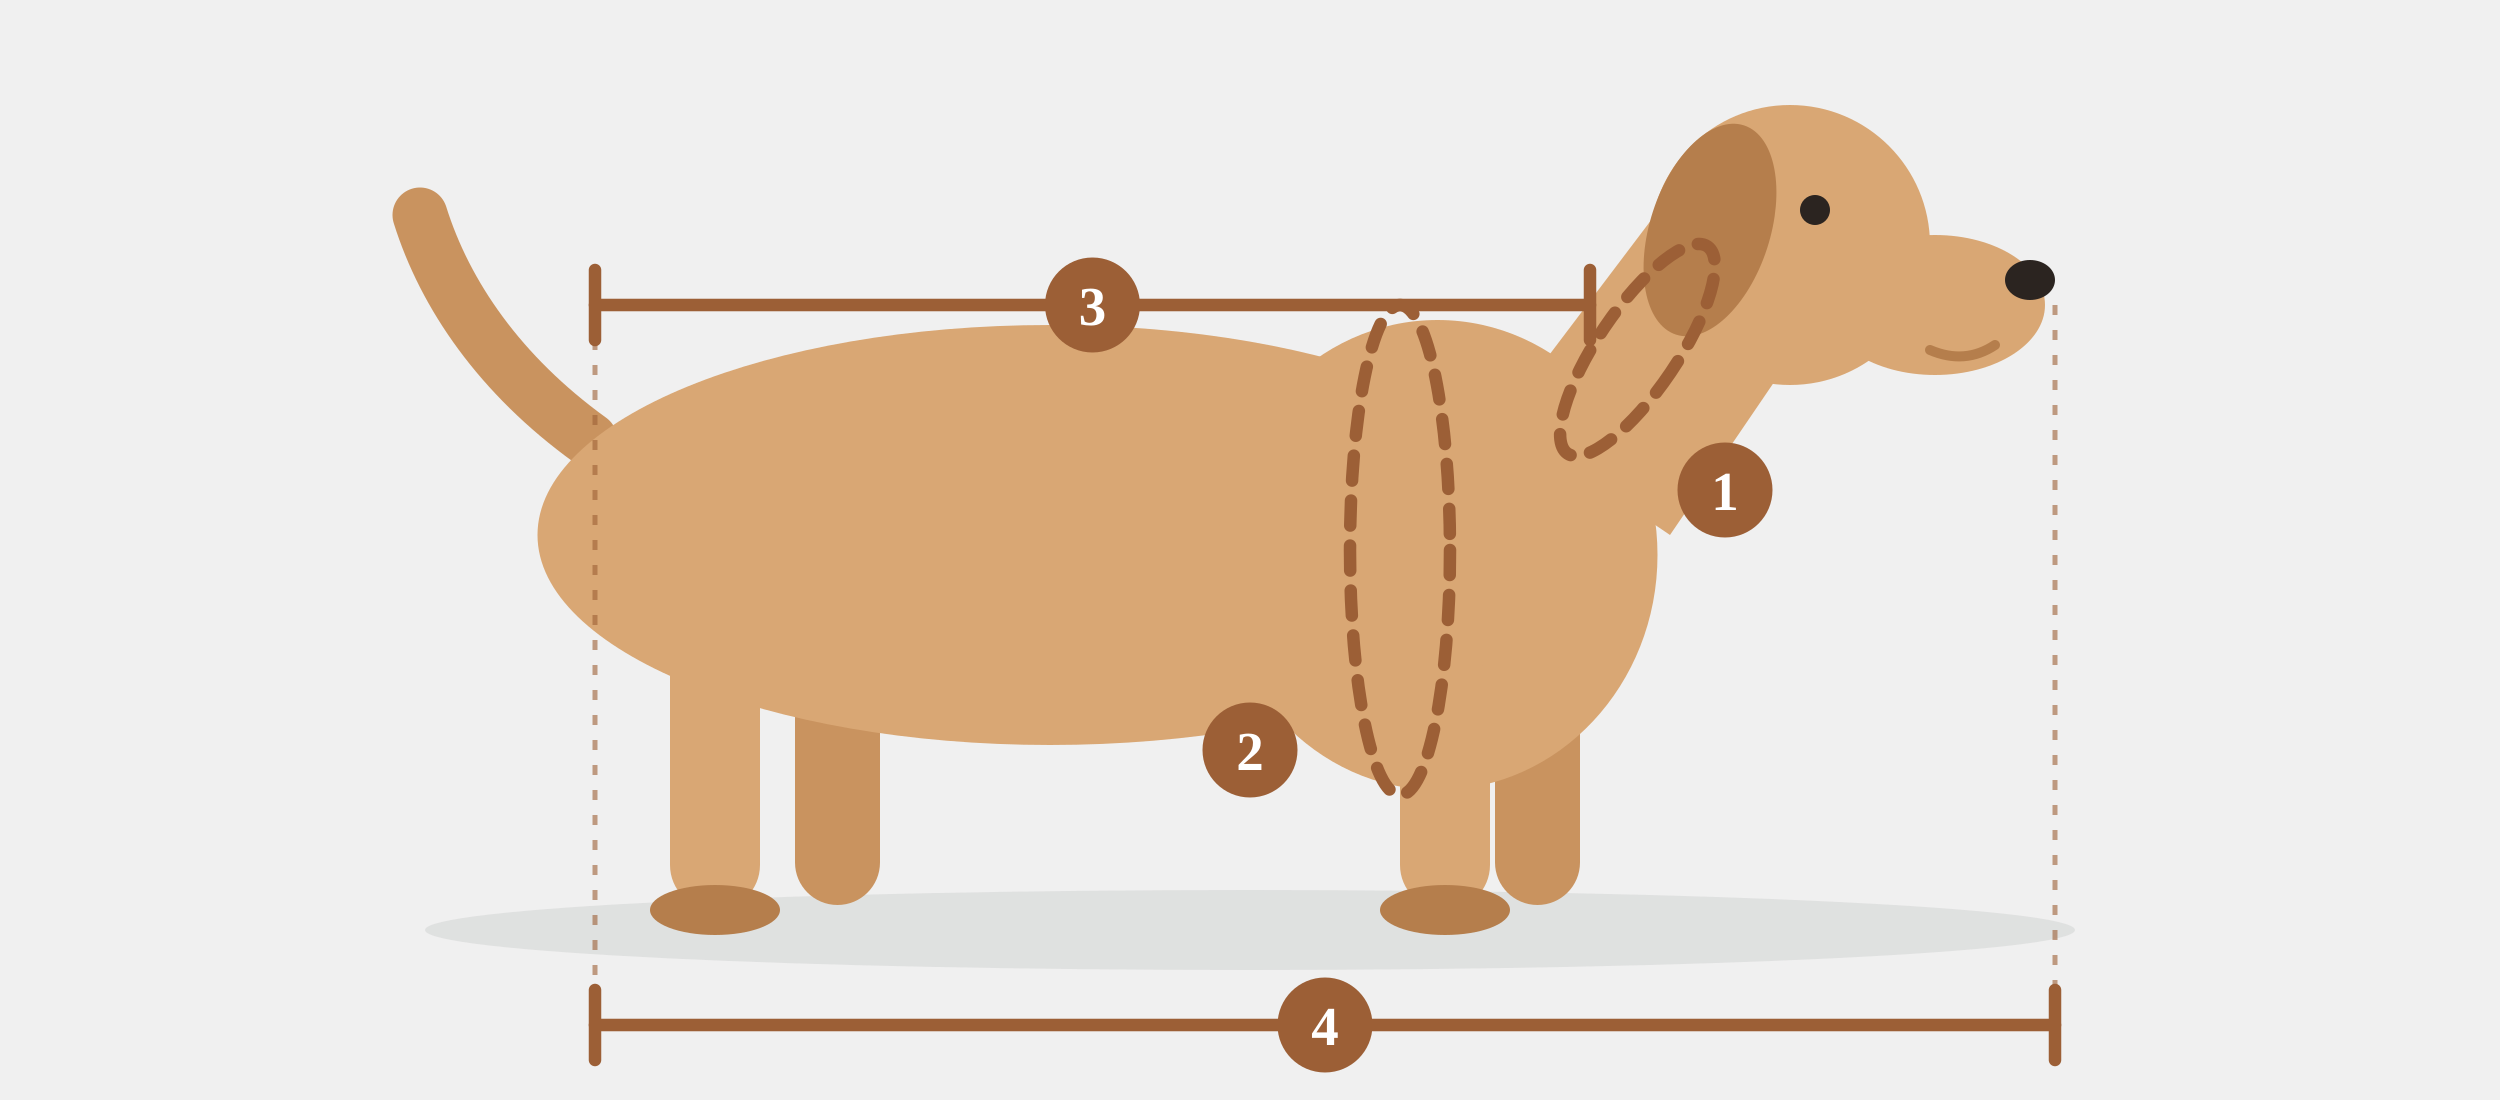
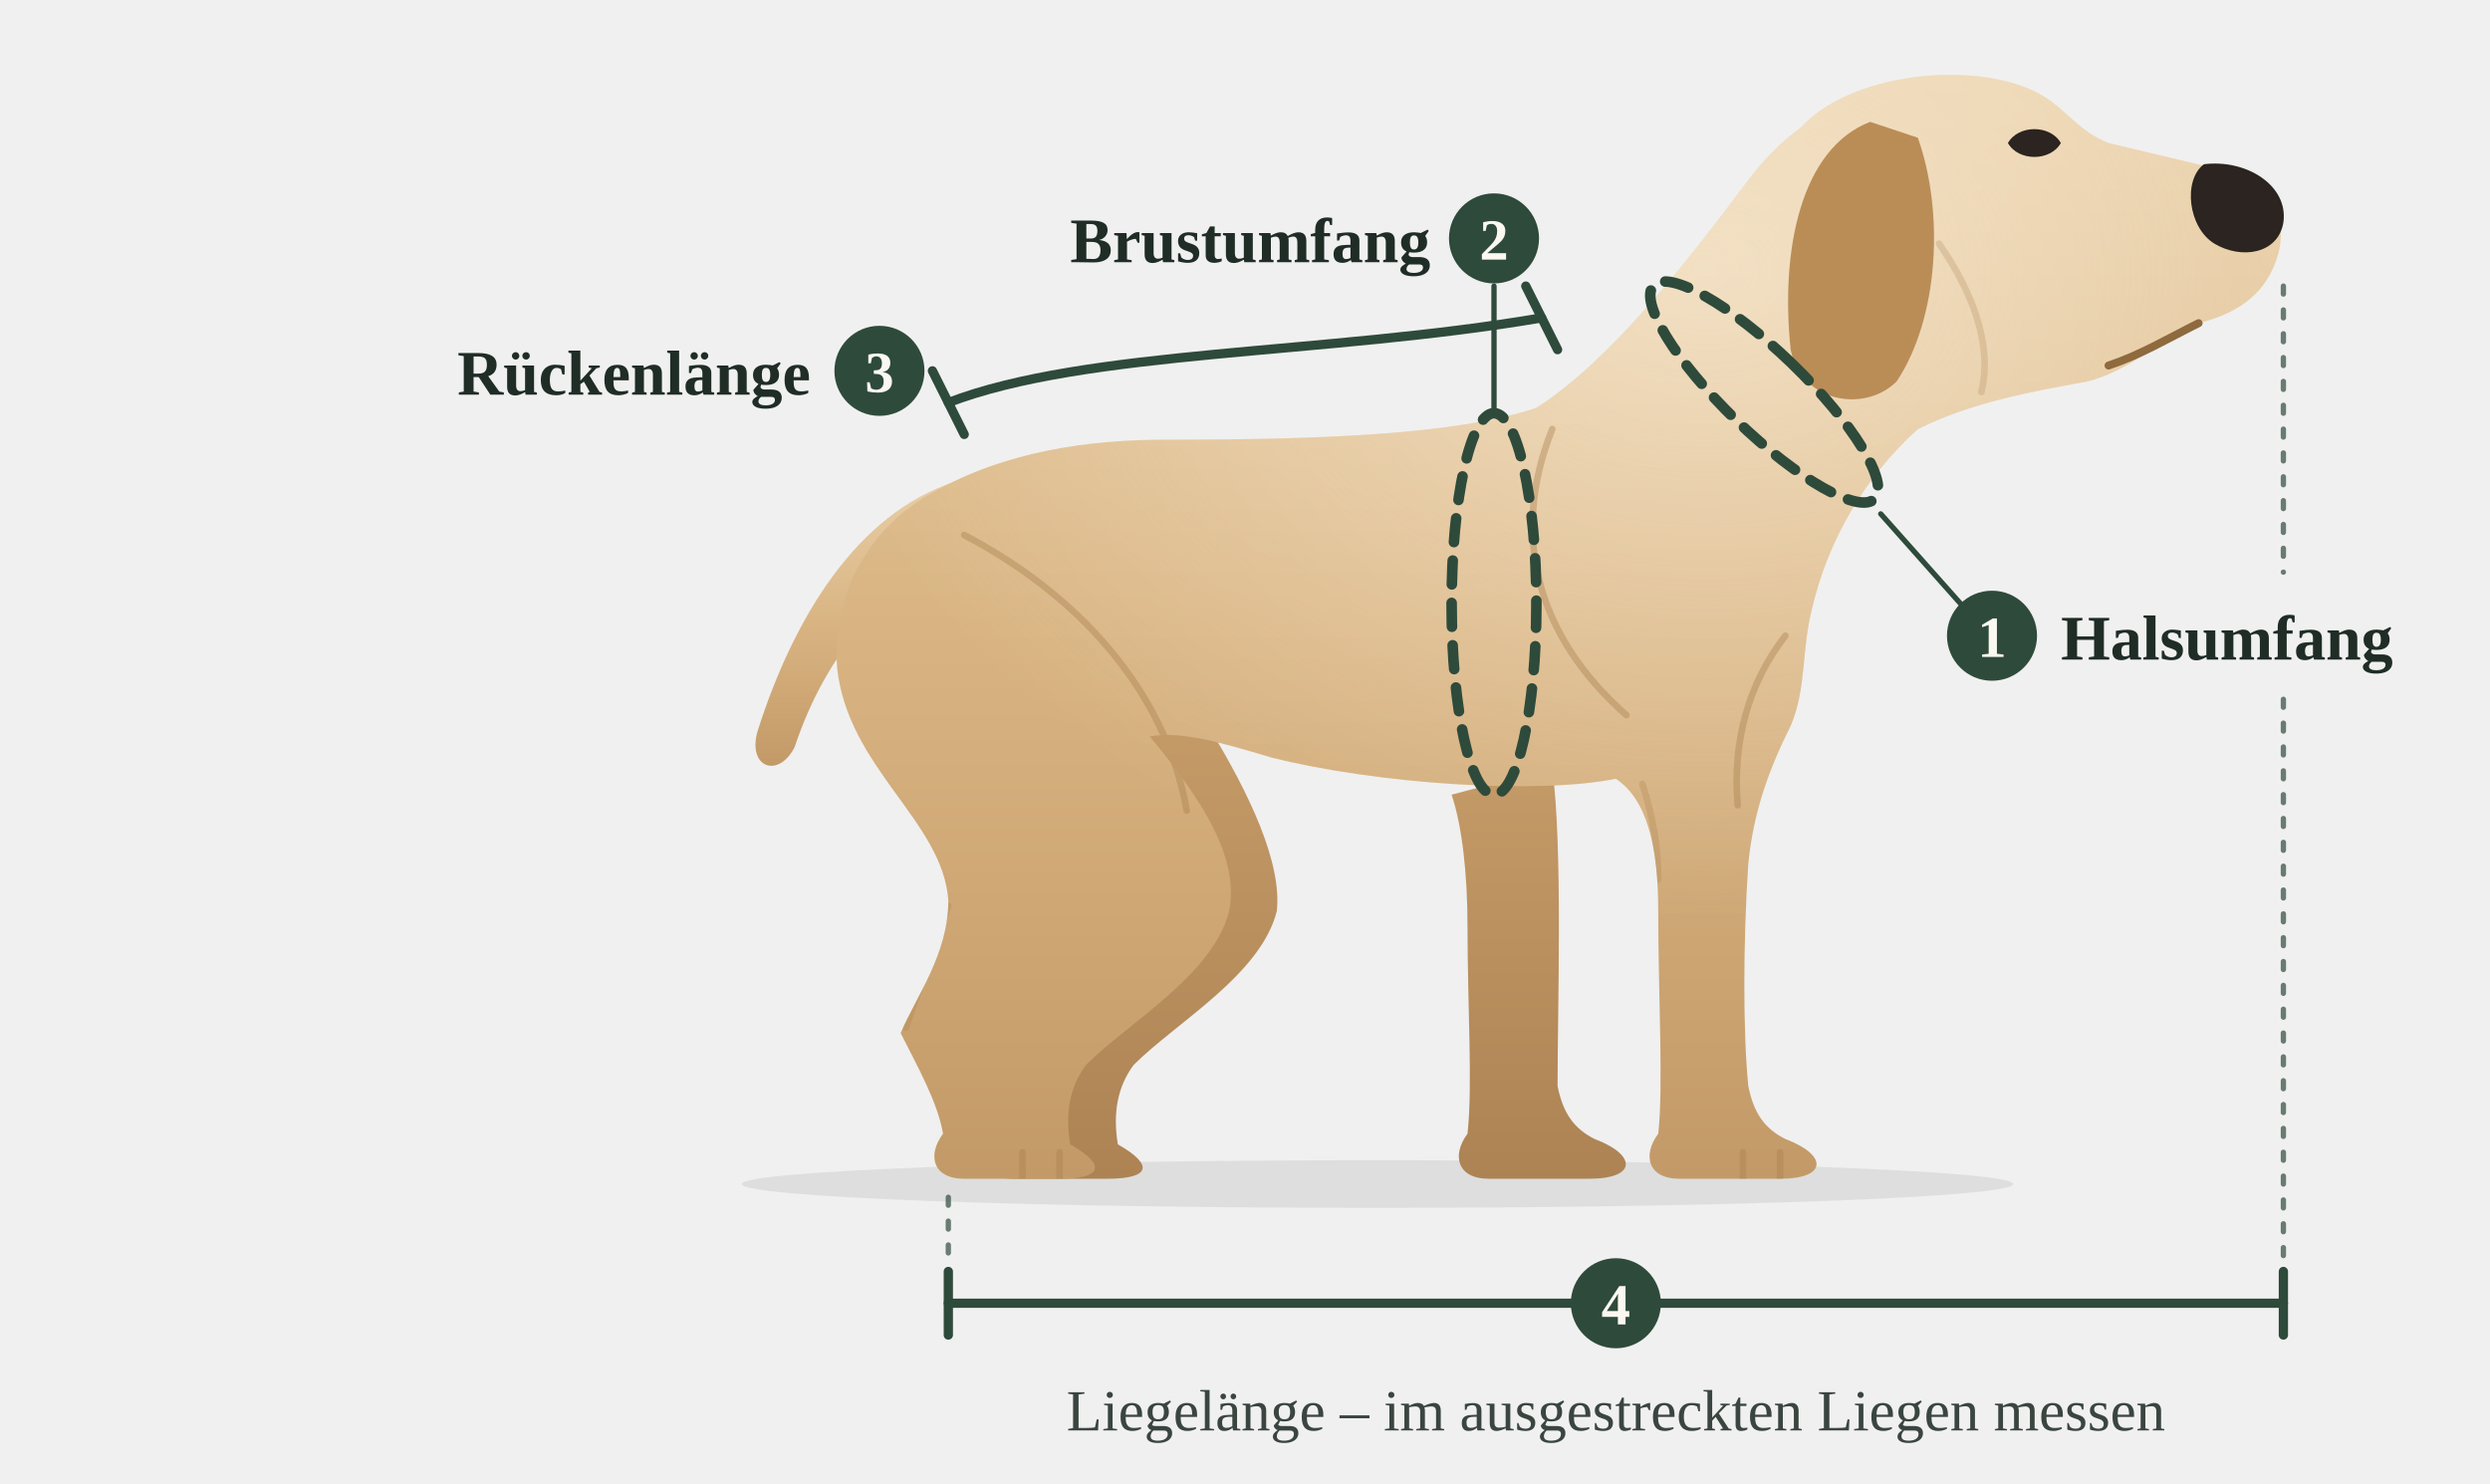
- <svg xmlns="http://www.w3.org/2000/svg" viewBox="0 0 1000 440" role="img" aria-label="Illustration eines Hundes mit vier Messstellen: Halsumfang, Brustumfang, Rückenlänge und Liegelänge">
-   <ellipse cx="500" cy="372" rx="330" ry="16" fill="#1F2D26" opacity=".08" />
-   <g fill="#C9935F">
-     <rect x="318" y="250" width="34" height="112" rx="17" />
-     <rect x="598" y="250" width="34" height="112" rx="17" />
+ <svg xmlns="http://www.w3.org/2000/svg" viewBox="40 60 940 560" role="img" aria-label="Hund in Seitenansicht mit vier Messstellen: 1 Halsumfang, 2 Brustumfang, 3 Rückenlänge, 4 Liegelänge">
+   <defs>
+     <linearGradient id="hh-m-fur" x1="0" y1="0" x2="0" y2="1">
+       <stop offset="0" stop-color="#E8CEA6" />
+       <stop offset=".5" stop-color="#D9B482" />
+       <stop offset="1" stop-color="#C39A67" />
+     </linearGradient>
+     <linearGradient id="hh-m-furFar" x1="0" y1="0" x2="0" y2="1">
+       <stop offset="0" stop-color="#C49A67" />
+       <stop offset="1" stop-color="#AD8354" />
+     </linearGradient>
+     <radialGradient id="hh-m-sheen" cx=".62" cy=".22" r=".55">
+       <stop offset="0" stop-color="#FFF6E6" stop-opacity=".55" />
+       <stop offset="1" stop-color="#FFF6E6" stop-opacity="0" />
+     </radialGradient>
+     <clipPath id="hh-m-bodyclip">
+       <path id="hh-m-bp" d="M392 246 C420 230 452 226 480 226 C540 226 590 224 620 214 C648 196 676 160 700 128 C706 120 712 114 720 108 C740 86 792 82 814 98 C822 104 826 110 836 114 L878 124 C896 126 904 142 900 156 C896 170 886 178 870 182 C856 188 844 200 828 204 C806 208 784 212 764 222 C744 240 730 264 724 290 C720 306 722 320 716 334 C708 350 702 366 700 386 C698 416 698 450 700 470 C702 480 706 486 714 490 C730 496 730 505 712 505 L674 505 C662 505 660 496 666 488 C668 470 666 436 666 404 C666 380 662 362 650 354 C620 360 560 356 520 346 C500 340 486 336 474 338 C494 362 508 384 504 404 C498 428 466 446 450 462 C444 470 442 480 444 492 C458 500 456 505 440 505 L404 505 C392 505 390 496 396 488 C394 476 386 462 380 450 C386 436 398 420 398 400 C396 370 360 350 356 312 C354 282 370 258 392 246 Z" />
+     </clipPath>
+   </defs>
+   <ellipse cx="560" cy="507" rx="240" ry="9" fill="#1F2D26" opacity=".09" />
+   <g fill="url(#hh-m-furFar)">
+     <path d="M 626 350 C 630 380 628 440 628 470 C 630 480 634 486 642 490 C 658 496 658 505 640 505 L 602 505 C 590 505 588 496 594 488 C 596 470 594 440 594 410 C 594 390 592 372 588 360 Z" />
+     <path d="M 496 334 C 512 360 524 386 522 404 C 516 428 484 446 468 462 C 462 470 460 480 462 492 C 476 500 474 505 458 505 L 422 505 C 410 505 408 496 414 488 C 412 476 404 462 398 450 C 404 436 416 420 416 400 C 416 380 438 340 458 334 Z" />
  </g>
-   <path d="M236 176 C 200 150, 178 118, 168 86" stroke="#C9935F" stroke-width="22" fill="none" stroke-linecap="round" />
-   <ellipse cx="420" cy="214" rx="205" ry="84" fill="#D9A774" />
-   <ellipse cx="575" cy="222" rx="88" ry="94" fill="#D9A774" />
-   <path d="M600 168 L 662 86 L 732 120 L 668 214 Z" fill="#D9A774" />
-   <g fill="#D9A774">
-     <rect x="268" y="252" width="36" height="112" rx="18" />
-     <rect x="560" y="258" width="36" height="106" rx="18" />
+   <path fill="url(#hh-m-fur)" d="M400 242 C364 254 340 292 326 336 C322 350 334 354 340 342 C352 306 374 282 402 268 Z" />
+   <use href="#hh-m-bp" fill="url(#hh-m-fur)" />
+   <rect x="300" y="60" width="620" height="460" fill="url(#hh-m-sheen)" clip-path="url(#hh-m-bodyclip)" />
+   <g fill="none" stroke="#A9804F" stroke-width="2.5" stroke-linecap="round" opacity=".42" clip-path="url(#hh-m-bodyclip)">
+     <path d="M626 222 C610 262 620 300 654 330" />
+     <path d="M404 262 C446 284 480 320 488 366" />
+     <path d="M714 300 C700 318 694 340 696 364" />
+     <path d="M772 152 C786 172 792 192 788 208" opacity=".6" />
+     <path d="M660 356 C664 368 666 380 666 392" opacity=".7" />
+     <path d="M398 402 C392 420 386 436 382 448" opacity=".7" />
+     <path d="M712 495 L712 505 M698 495 L698 505 M440 495 L440 505 M426 495 L426 505" />
  </g>
-   <g fill="#B57E4C">
-     <ellipse cx="286" cy="364" rx="26" ry="10" />
-     <ellipse cx="578" cy="364" rx="26" ry="10" />
+   <path fill="#BA8D56" d="M746 106 C720 116 712 154 716 192 C720 212 744 216 756 204 C772 180 774 140 764 112 Z" />
+   <path fill="#2B2420" d="M798 114 C802 107 814 107 818 114 C814 121 802 121 798 114 Z" />
+   <path fill="#2B2420" d="M872 122 C888 120 904 130 902 144 C900 156 886 158 876 152 C866 146 864 128 872 122 Z" />
+   <path d="M870 182 C858 188 848 194 836 198" stroke="#8E6A3E" stroke-width="3" fill="none" stroke-linecap="round" />
+   <g class="hh-mann" fill="none" stroke="#2E4A3B" stroke-linecap="round">
+     <ellipse cx="706" cy="208" rx="15" ry="58" transform="rotate(-46 706 208)" stroke-width="4" stroke-dasharray="9 7" />
+     <ellipse cx="604" cy="288" rx="16" ry="72" stroke-width="4" stroke-dasharray="9 7" />
+     <path d="M398 212 C450 192 540 194 622 180" stroke-width="3.5" />
+     <path d="M392 200 L404 224 M616 168 L628 192" stroke-width="3.5" />
+     <path d="M398 552 H902" stroke-width="3.5" />
+     <path d="M398 540 V564 M902 540 V564" stroke-width="3.5" />
+     <path d="M398 512 V538 M902 168 V276 M902 324 V538" stroke-width="2" stroke-dasharray="3 6" opacity=".7" />
+     <path d="M750 254 L782 290 M604 214 V168" stroke-width="2" />
  </g>
-   <circle cx="716" cy="98" r="56" fill="#D9A774" />
-   <ellipse cx="774" cy="122" rx="44" ry="28" fill="#D9A774" />
-   <ellipse cx="812" cy="112" rx="10" ry="8" fill="#2B2420" />
-   <circle cx="726" cy="84" r="6" fill="#2B2420" />
-   <ellipse cx="684" cy="92" rx="24" ry="44" fill="#B57E4C" transform="rotate(18 684 92)" />
-   <path d="M772 140 q14 6 26 -2" stroke="#B57E4C" stroke-width="4" fill="none" stroke-linecap="round" />
-   <g fill="none" stroke="#9C5F36" stroke-width="5" stroke-linecap="round">
-     <ellipse cx="655" cy="140" rx="16" ry="50" transform="rotate(34 655 140)" stroke-dasharray="10 8" />
-     <ellipse cx="560" cy="220" rx="20" ry="98" stroke-dasharray="10 8" />
-     <line x1="636" y1="122" x2="238" y2="122" />
-     <line x1="636" y1="108" x2="636" y2="136" />
-     <line x1="238" y1="108" x2="238" y2="136" />
-     <line x1="238" y1="410" x2="822" y2="410" />
-     <line x1="238" y1="396" x2="238" y2="424" />
-     <line x1="822" y1="396" x2="822" y2="424" />
+   <g class="hh-mbadges" font-family="inherit" font-weight="700" font-size="22" text-anchor="middle">
+     <circle cx="792" cy="300" r="17" fill="#2E4A3B" />
+     <text x="792" y="308" fill="#FBF7F1">1</text>
+     <circle cx="604" cy="150" r="17" fill="#2E4A3B" />
+     <text x="604" y="158" fill="#FBF7F1">2</text>
+     <circle cx="372" cy="200" r="17" fill="#2E4A3B" />
+     <text x="372" y="208" fill="#FBF7F1">3</text>
+     <circle cx="650" cy="552" r="17" fill="#2E4A3B" />
+     <text x="650" y="560" fill="#FBF7F1">4</text>
  </g>
-   <g stroke="#9C5F36" stroke-width="2" stroke-dasharray="4 6" opacity=".6">
-     <line x1="238" y1="136" x2="238" y2="396" />
-     <line x1="822" y1="122" x2="822" y2="396" />
-   </g>
-   <g font-family="inherit" font-weight="700" font-size="22" text-anchor="middle">
-     <g>
-       <circle cx="690" cy="196" r="19" fill="#9C5F36" />
-       <text x="690" y="204" fill="#fff">1</text>
-     </g>
-     <g>
-       <circle cx="500" cy="300" r="19" fill="#9C5F36" />
-       <text x="500" y="308" fill="#fff">2</text>
-     </g>
-     <g>
-       <circle cx="437" cy="122" r="19" fill="#9C5F36" />
-       <text x="437" y="130" fill="#fff">3</text>
-     </g>
-     <g>
-       <circle cx="530" cy="410" r="19" fill="#9C5F36" />
-       <text x="530" y="418" fill="#fff">4</text>
-     </g>
+   <g class="hh-mtxt" font-family="inherit" font-weight="600" font-size="24" fill="#1F2D26">
+     <text x="818" y="309">Halsumfang</text>
+     <text x="580" y="159" text-anchor="end">Brustumfang</text>
+     <text x="346" y="209" text-anchor="end">Rückenlänge</text>
+     <text x="650" y="600" text-anchor="middle" font-weight="500" font-size="22" fill="#3A4540">Liegelänge – im ausgestreckten Liegen messen</text>
  </g>
</svg>
